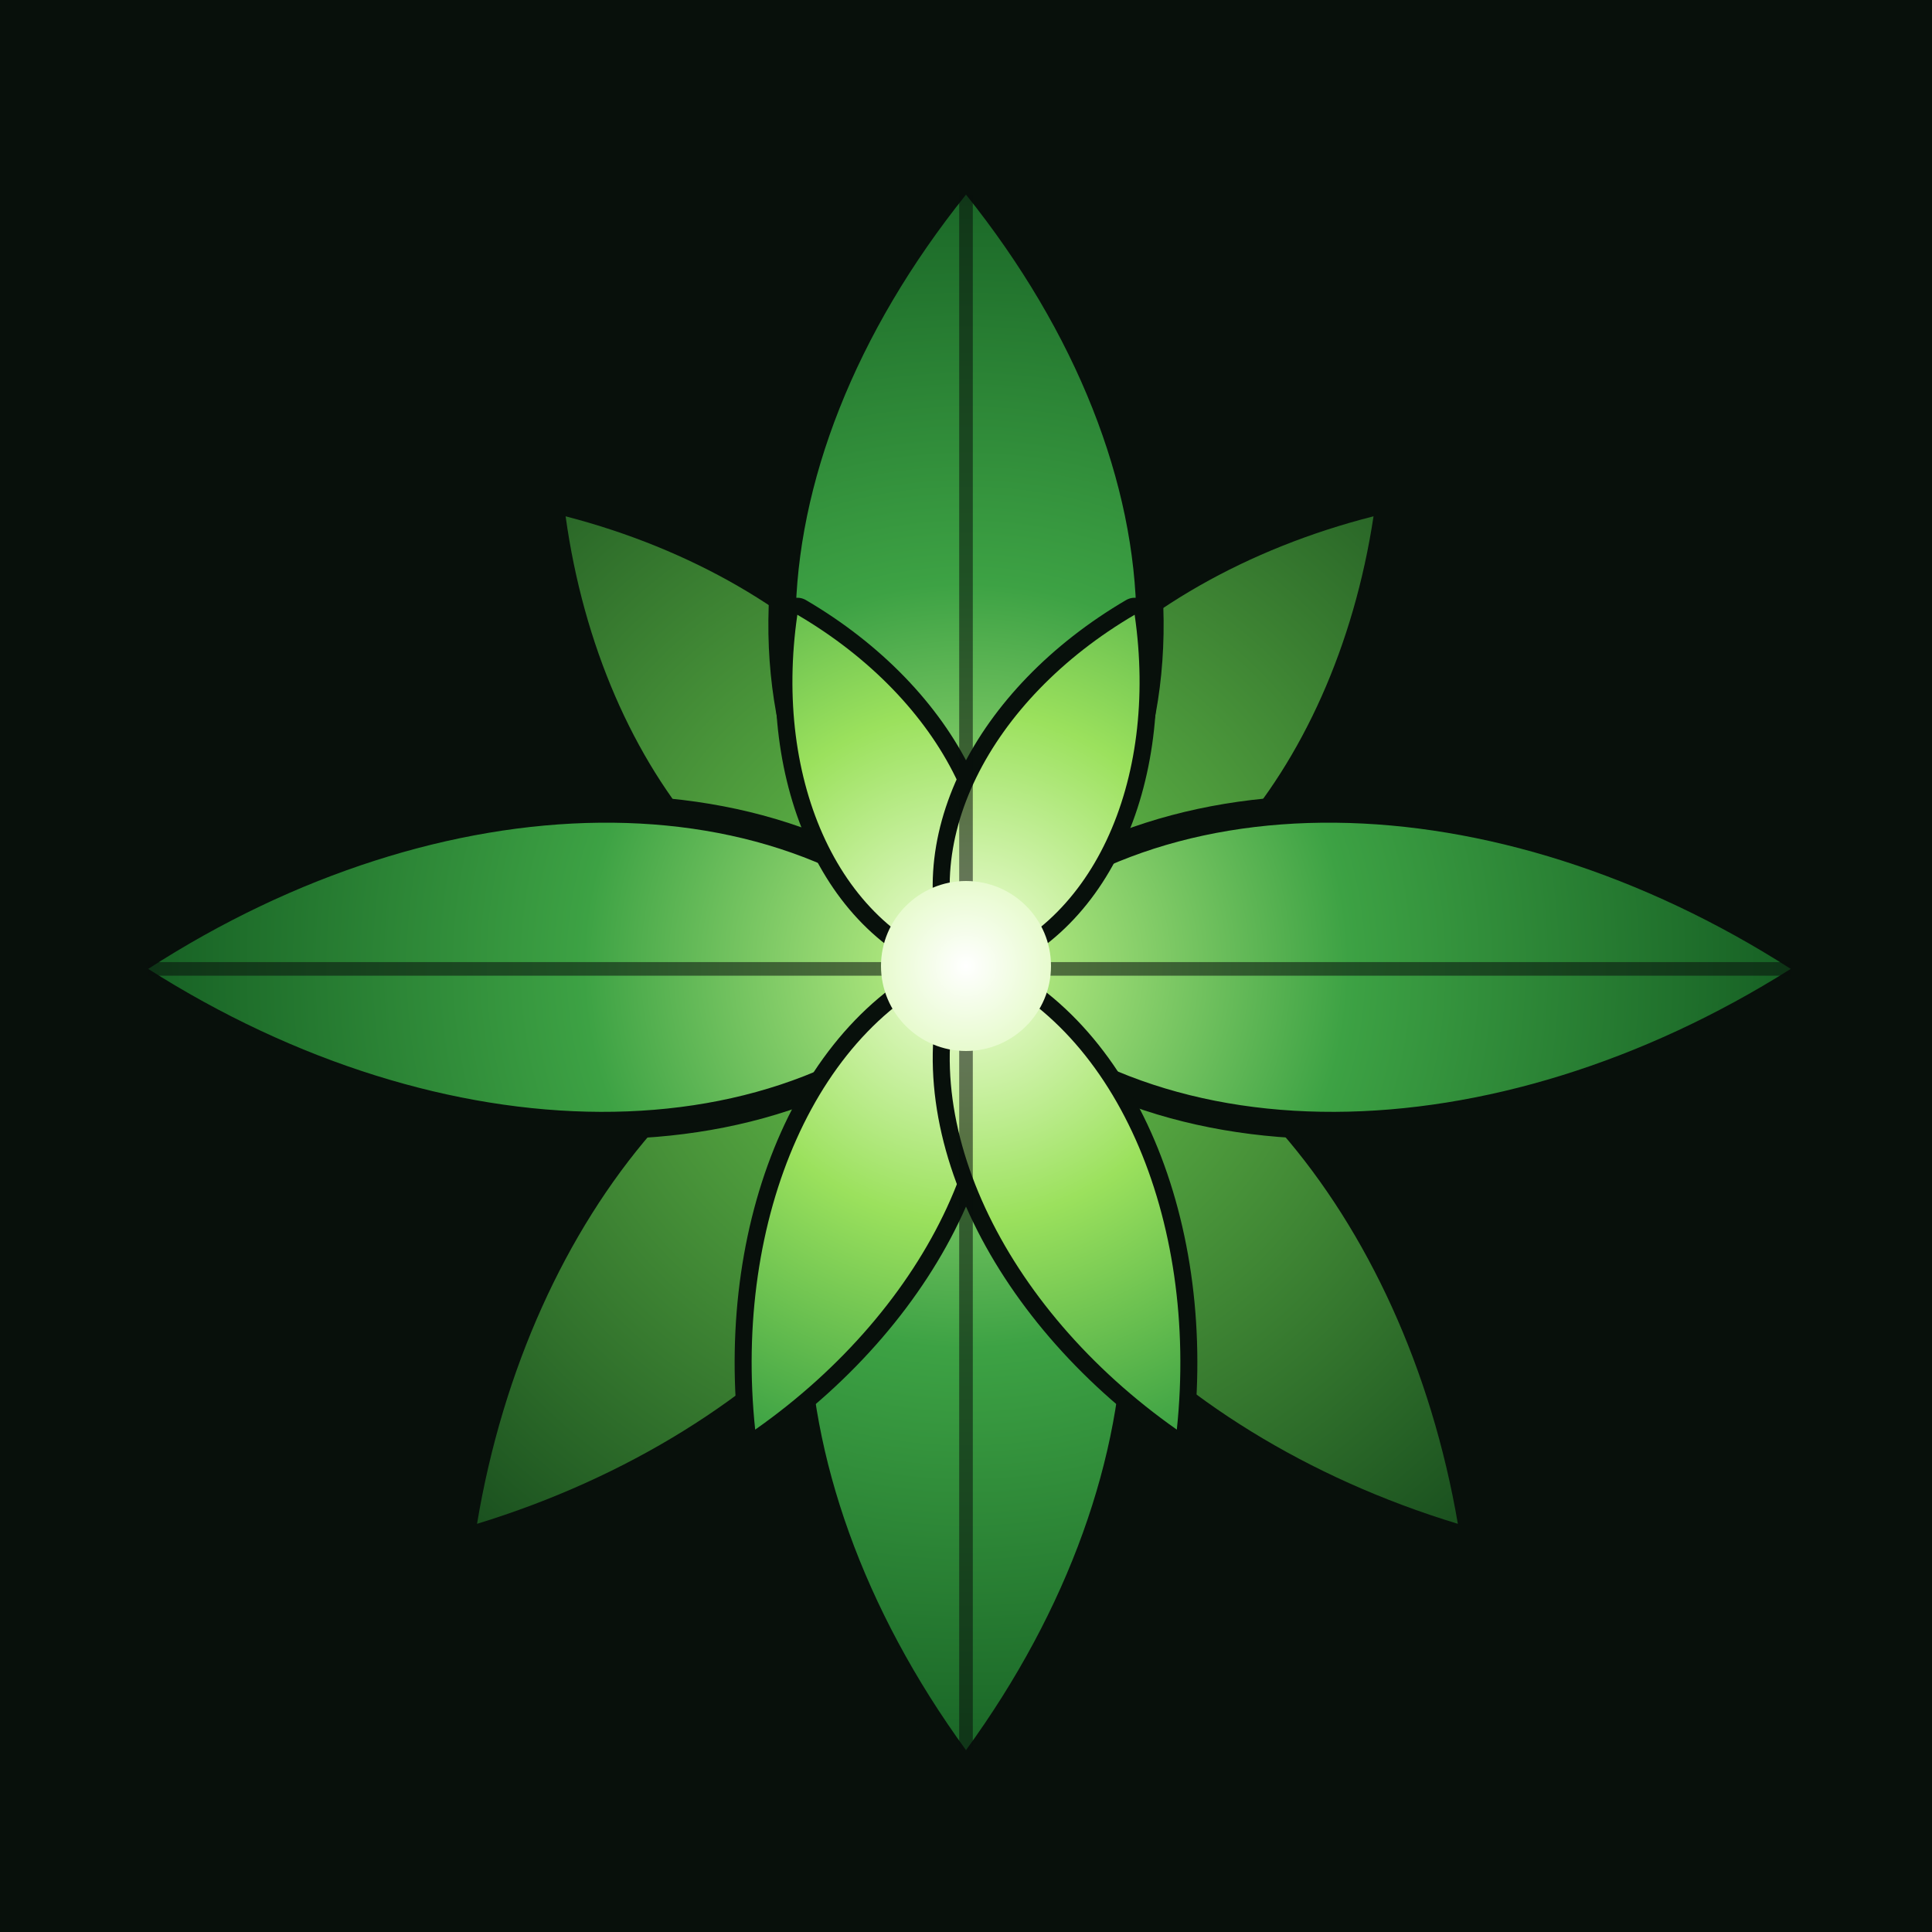
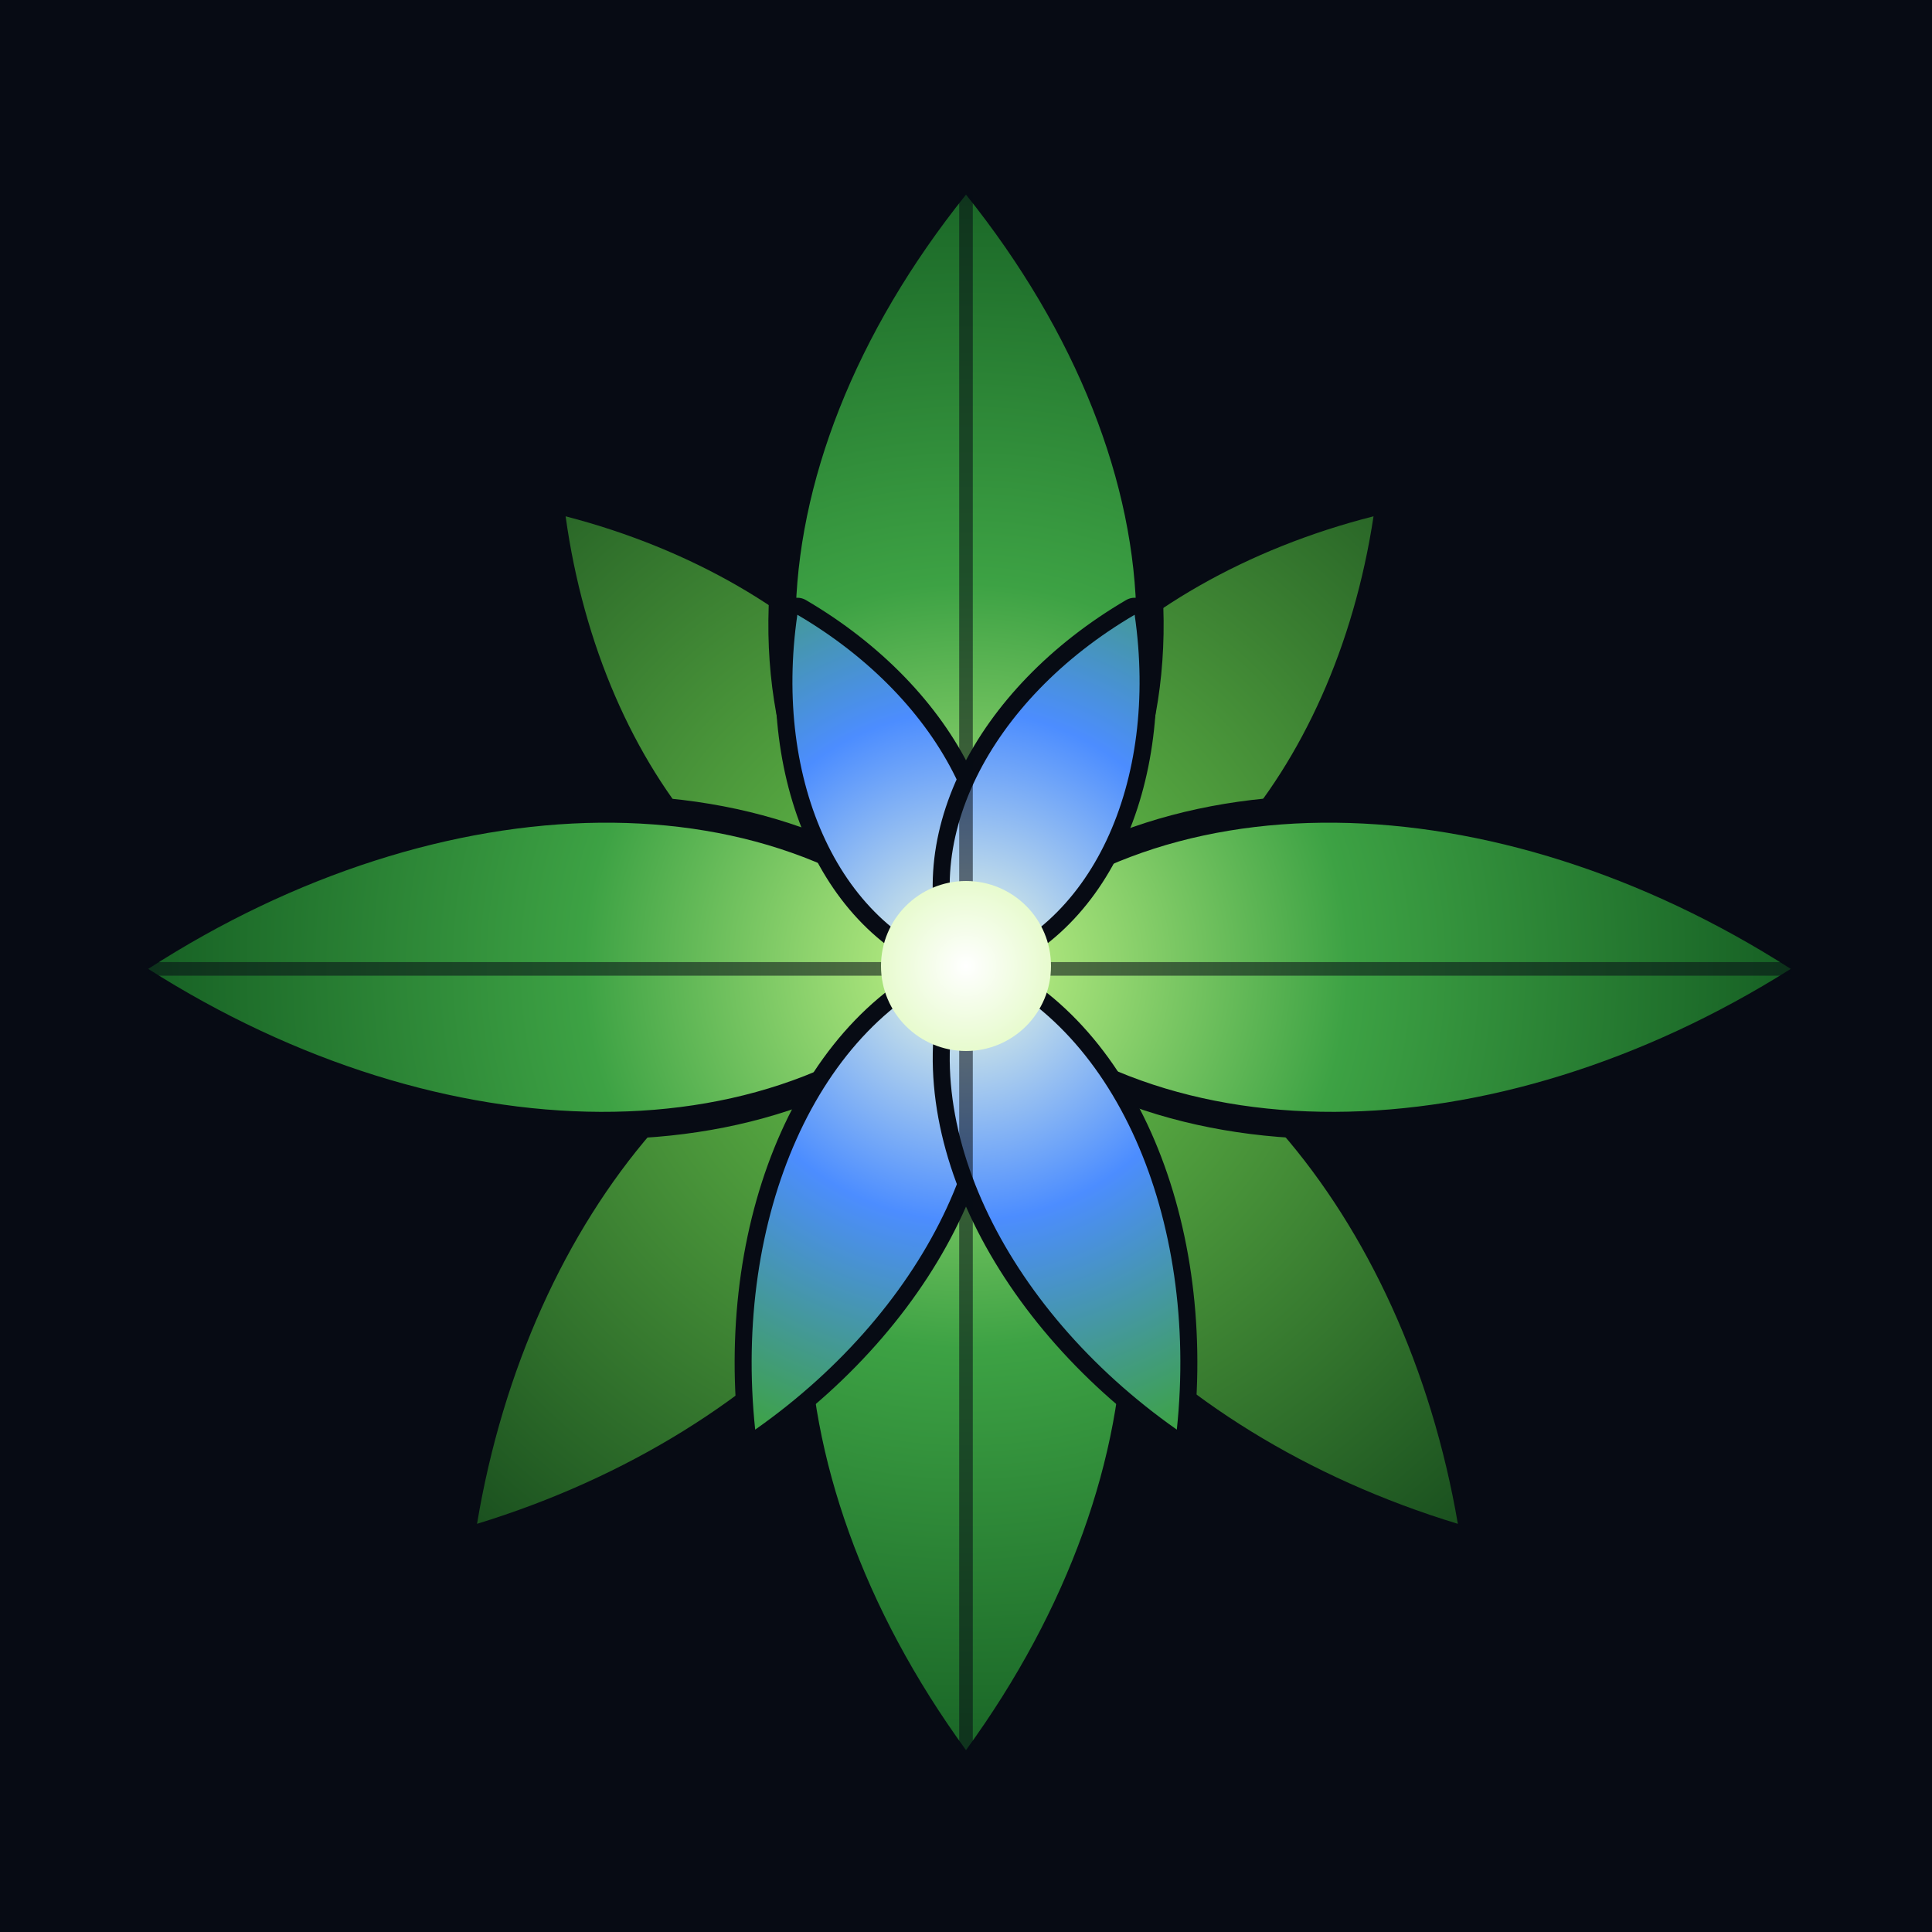
<svg xmlns="http://www.w3.org/2000/svg" version="1.2" baseProfile="tiny-ps" viewBox="0 0 100 100">
  <defs>
    <radialGradient id="d" gradientUnits="userSpaceOnUse" cx="50" cy="50" r="50">
      <stop offset="0" stop-color="#6FCB4F" />
      <stop offset="1" stop-color="#0E3F18" />
    </radialGradient>
    <radialGradient id="c" gradientUnits="userSpaceOnUse" cx="50" cy="50" r="50">
      <stop offset="0" stop-color="#C6F58A" />
      <stop offset="0.45" stop-color="#3DA244" />
      <stop offset="1" stop-color="#145C22" />
    </radialGradient>
    <radialGradient id="i" gradientUnits="userSpaceOnUse" cx="50" cy="50" r="30">
      <stop offset="0" stop-color="#F4FFE0" />
-       <stop offset="0.5" stop-color="#9BE15D" />
+       <stop offset="0.5" stop-color="#4C8DFF" />
      <stop offset="1" stop-color="#3DA244" />
    </radialGradient>
    <radialGradient id="g" gradientUnits="userSpaceOnUse" cx="50" cy="50" r="12">
      <stop offset="0" stop-color="#FFFFFF" />
      <stop offset="1" stop-color="#C6F58A" />
    </radialGradient>
  </defs>
-   <rect width="100" height="100" fill="#08100B" />
+   <rect width="100" height="100" fill="#070B14" />
  <g transform="translate(50 50) scale(0.88) translate(-50 -50)">
    <path d="M50 50C36.06 50.54 24.28 64.59 21.24 82.81C38.9 77.4 51.29 63.89 50 50Z" fill="url(#d)" />
    <path d="M50 50C48.77 63.91 61.22 77.43 78.93 82.81C75.8 64.57 63.96 50.52 50 50Z" fill="url(#d)" />
    <path d="M50 50C51.45 38.27 41.29 27.4 26.45 23.55C28.56 38.75 38.18 50.09 50 50Z" fill="url(#d)" />
    <path d="M50 50C61.86 50.15 71.66 38.8 73.97 23.55C59.02 27.35 48.69 38.22 50 50Z" fill="url(#d)" />
-     <path d="M50 50C63.64 40.02 63.09 20.96 50 4.63C36.91 20.96 36.36 40.02 50 50Z" fill="#08100B" stroke="#08100B" stroke-width="3.2" stroke-linejoin="round" />
+     <path d="M50 50C63.64 40.02 63.09 20.96 50 4.63C36.91 20.96 36.36 40.02 50 50Z" fill="#070B14" stroke="#070B14" stroke-width="3.2" stroke-linejoin="round" />
    <path d="M50 50C63.64 40.02 63.09 20.96 50 4.63C36.91 20.96 36.36 40.02 50 50Z" fill="url(#c)" />
-     <path d="M50 50C37.4 60.15 37.9 79.51 50 96.12C62.1 79.51 62.6 60.15 50 50Z" fill="#08100B" stroke="#08100B" stroke-width="3.2" stroke-linejoin="round" />
+     <path d="M50 50C37.4 60.15 37.9 79.51 50 96.12C62.1 79.51 62.6 60.15 50 50Z" fill="#070B14" stroke="#070B14" stroke-width="3.2" stroke-linejoin="round" />
    <path d="M50 50C37.4 60.15 37.9 79.51 50 96.12C62.1 79.51 62.6 60.15 50 50Z" fill="url(#c)" />
-     <path d="M50 50C39.38 38.47 19.18 39 1.9 50.17C19.25 61.21 39.46 61.61 50 50Z" fill="#08100B" stroke="#08100B" stroke-width="3.2" stroke-linejoin="round" />
+     <path d="M50 50C39.38 38.47 19.18 39 1.9 50.17C19.25 61.21 39.46 61.61 50 50Z" fill="#070B14" stroke="#070B14" stroke-width="3.2" stroke-linejoin="round" />
    <path d="M50 50C39.38 38.47 19.18 39 1.9 50.17C19.25 61.21 39.46 61.61 50 50Z" fill="url(#c)" />
-     <path d="M50 50C60.63 61.61 81.01 61.21 98.51 50.17C81.09 39 60.71 38.47 50 50Z" fill="#08100B" stroke="#08100B" stroke-width="3.2" stroke-linejoin="round" />
+     <path d="M50 50C60.63 61.61 81.01 61.21 98.51 50.17C81.09 39 60.71 38.47 50 50Z" fill="#070B14" stroke="#070B14" stroke-width="3.2" stroke-linejoin="round" />
    <path d="M50 50C60.63 61.61 81.01 61.21 98.51 50.17C81.09 39 60.71 38.47 50 50Z" fill="url(#c)" />
-     <path d="M50 50C53.03 42.95 48.66 34.37 40.08 29.34C38.65 39.18 42.6 47.96 50 50Z" fill="#08100B" stroke="#08100B" stroke-width="2" stroke-linejoin="round" />
+     <path d="M50 50C53.03 42.95 48.66 34.37 40.08 29.34C38.65 39.18 42.6 47.96 50 50Z" fill="#070B14" stroke="#070B14" stroke-width="2" stroke-linejoin="round" />
    <path d="M50 50C53.03 42.95 48.66 34.37 40.08 29.34C38.65 39.18 42.6 47.96 50 50Z" fill="url(#i)" />
-     <path d="M50 50C57.4 47.96 61.35 39.18 59.92 29.34C51.34 34.37 46.97 42.95 50 50Z" fill="#08100B" stroke="#08100B" stroke-width="2" stroke-linejoin="round" />
+     <path d="M50 50C57.4 47.96 61.35 39.18 59.92 29.34C51.34 34.37 46.97 42.95 50 50Z" fill="#070B14" stroke="#070B14" stroke-width="2" stroke-linejoin="round" />
    <path d="M50 50C57.4 47.96 61.35 39.18 59.92 29.34C51.34 34.37 46.97 42.95 50 50Z" fill="url(#i)" />
-     <path d="M50 50C41.25 53.26 36.29 64.83 37.6 77.27C47.84 70.08 53.29 58.74 50 50Z" fill="#08100B" stroke="#08100B" stroke-width="2" stroke-linejoin="round" />
+     <path d="M50 50C41.25 53.26 36.29 64.83 37.6 77.27C47.84 70.08 53.29 58.74 50 50Z" fill="#070B14" stroke="#070B14" stroke-width="2" stroke-linejoin="round" />
    <path d="M50 50C41.25 53.26 36.29 64.83 37.6 77.27C47.84 70.08 53.29 58.74 50 50Z" fill="url(#i)" />
-     <path d="M50 50C46.71 58.74 52.16 70.08 62.4 77.27C63.71 64.83 58.75 53.26 50 50Z" fill="#08100B" stroke="#08100B" stroke-width="2" stroke-linejoin="round" />
+     <path d="M50 50C46.71 58.74 52.16 70.08 62.4 77.27C63.71 64.83 58.75 53.26 50 50Z" fill="#070B14" stroke="#070B14" stroke-width="2" stroke-linejoin="round" />
    <path d="M50 50C46.71 58.74 52.16 70.08 62.4 77.27C63.71 64.83 58.75 53.26 50 50Z" fill="url(#i)" />
-     <path d="M50 4.63V96.12" fill="none" stroke="#08100B" stroke-width="0.8" stroke-opacity="0.55" />
-     <path d="M1.9 50.17H98.51" fill="none" stroke="#08100B" stroke-width="0.8" stroke-opacity="0.55" />
+     <path d="M50 4.63V96.12" fill="none" stroke="#070B14" stroke-width="0.8" stroke-opacity="0.55" />
+     <path d="M1.9 50.17H98.51" fill="none" stroke="#070B14" stroke-width="0.8" stroke-opacity="0.55" />
    <circle cx="50" cy="50" r="5" fill="url(#g)" />
  </g>
</svg>
